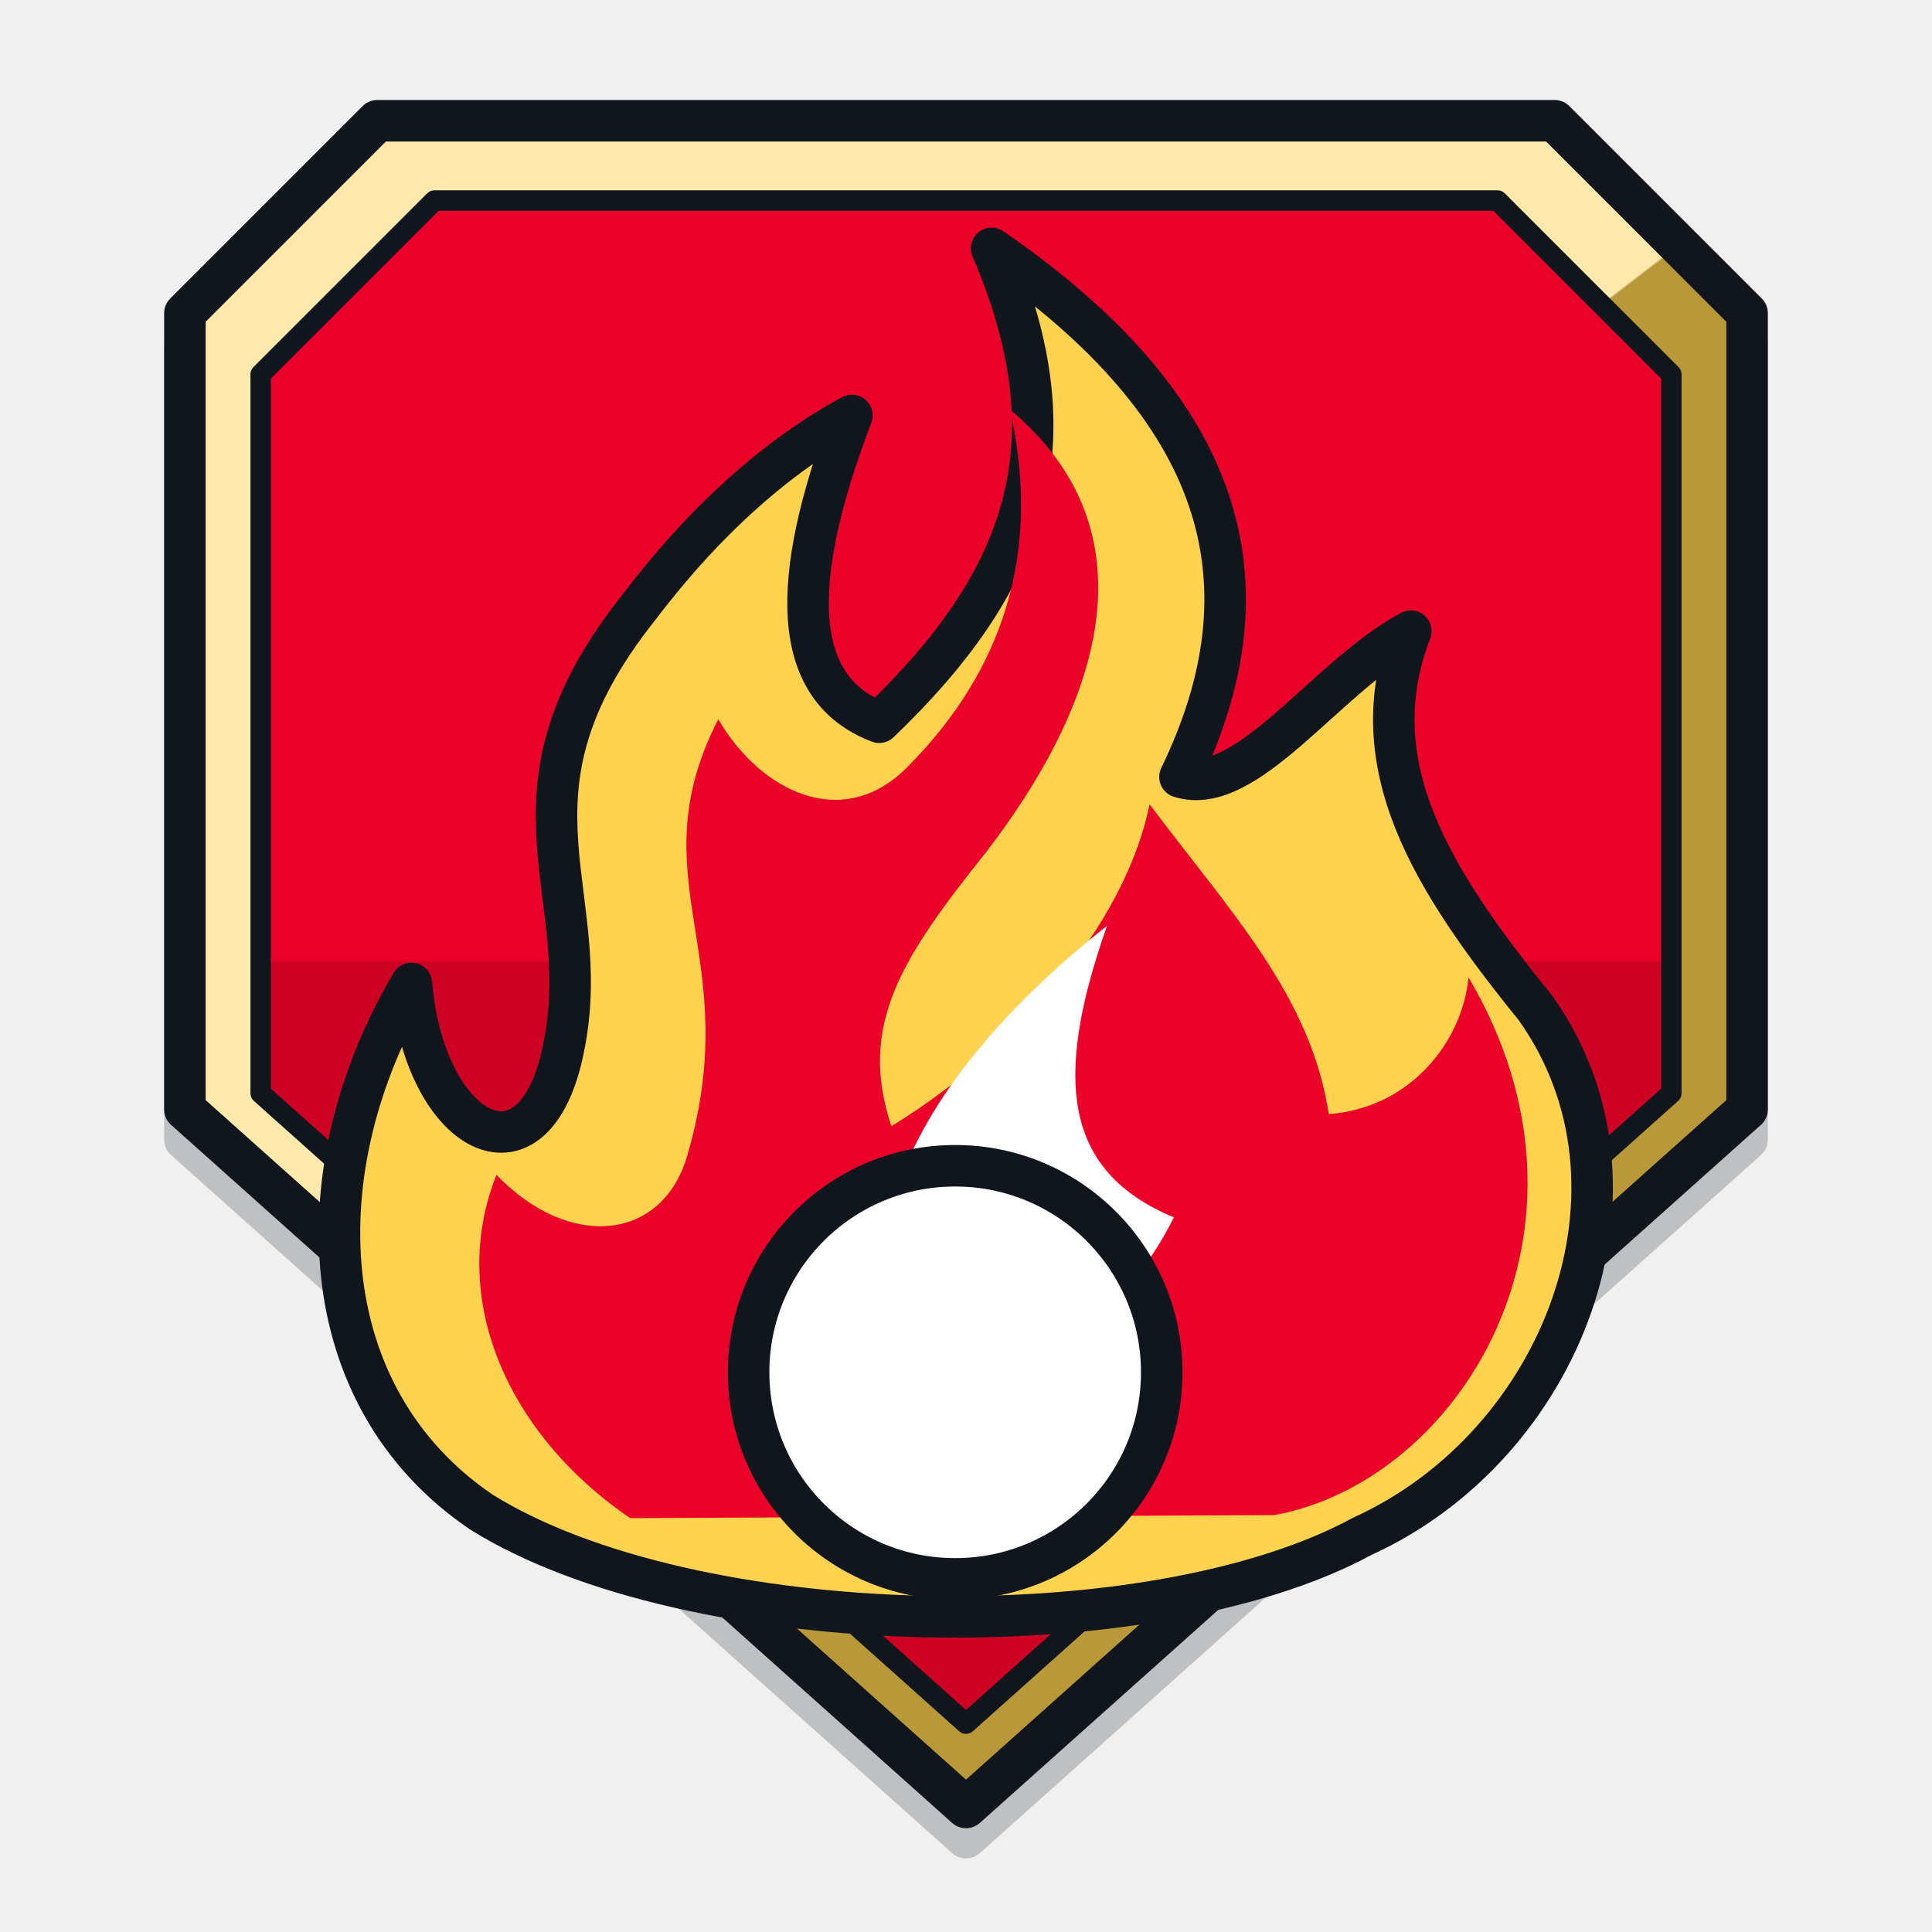
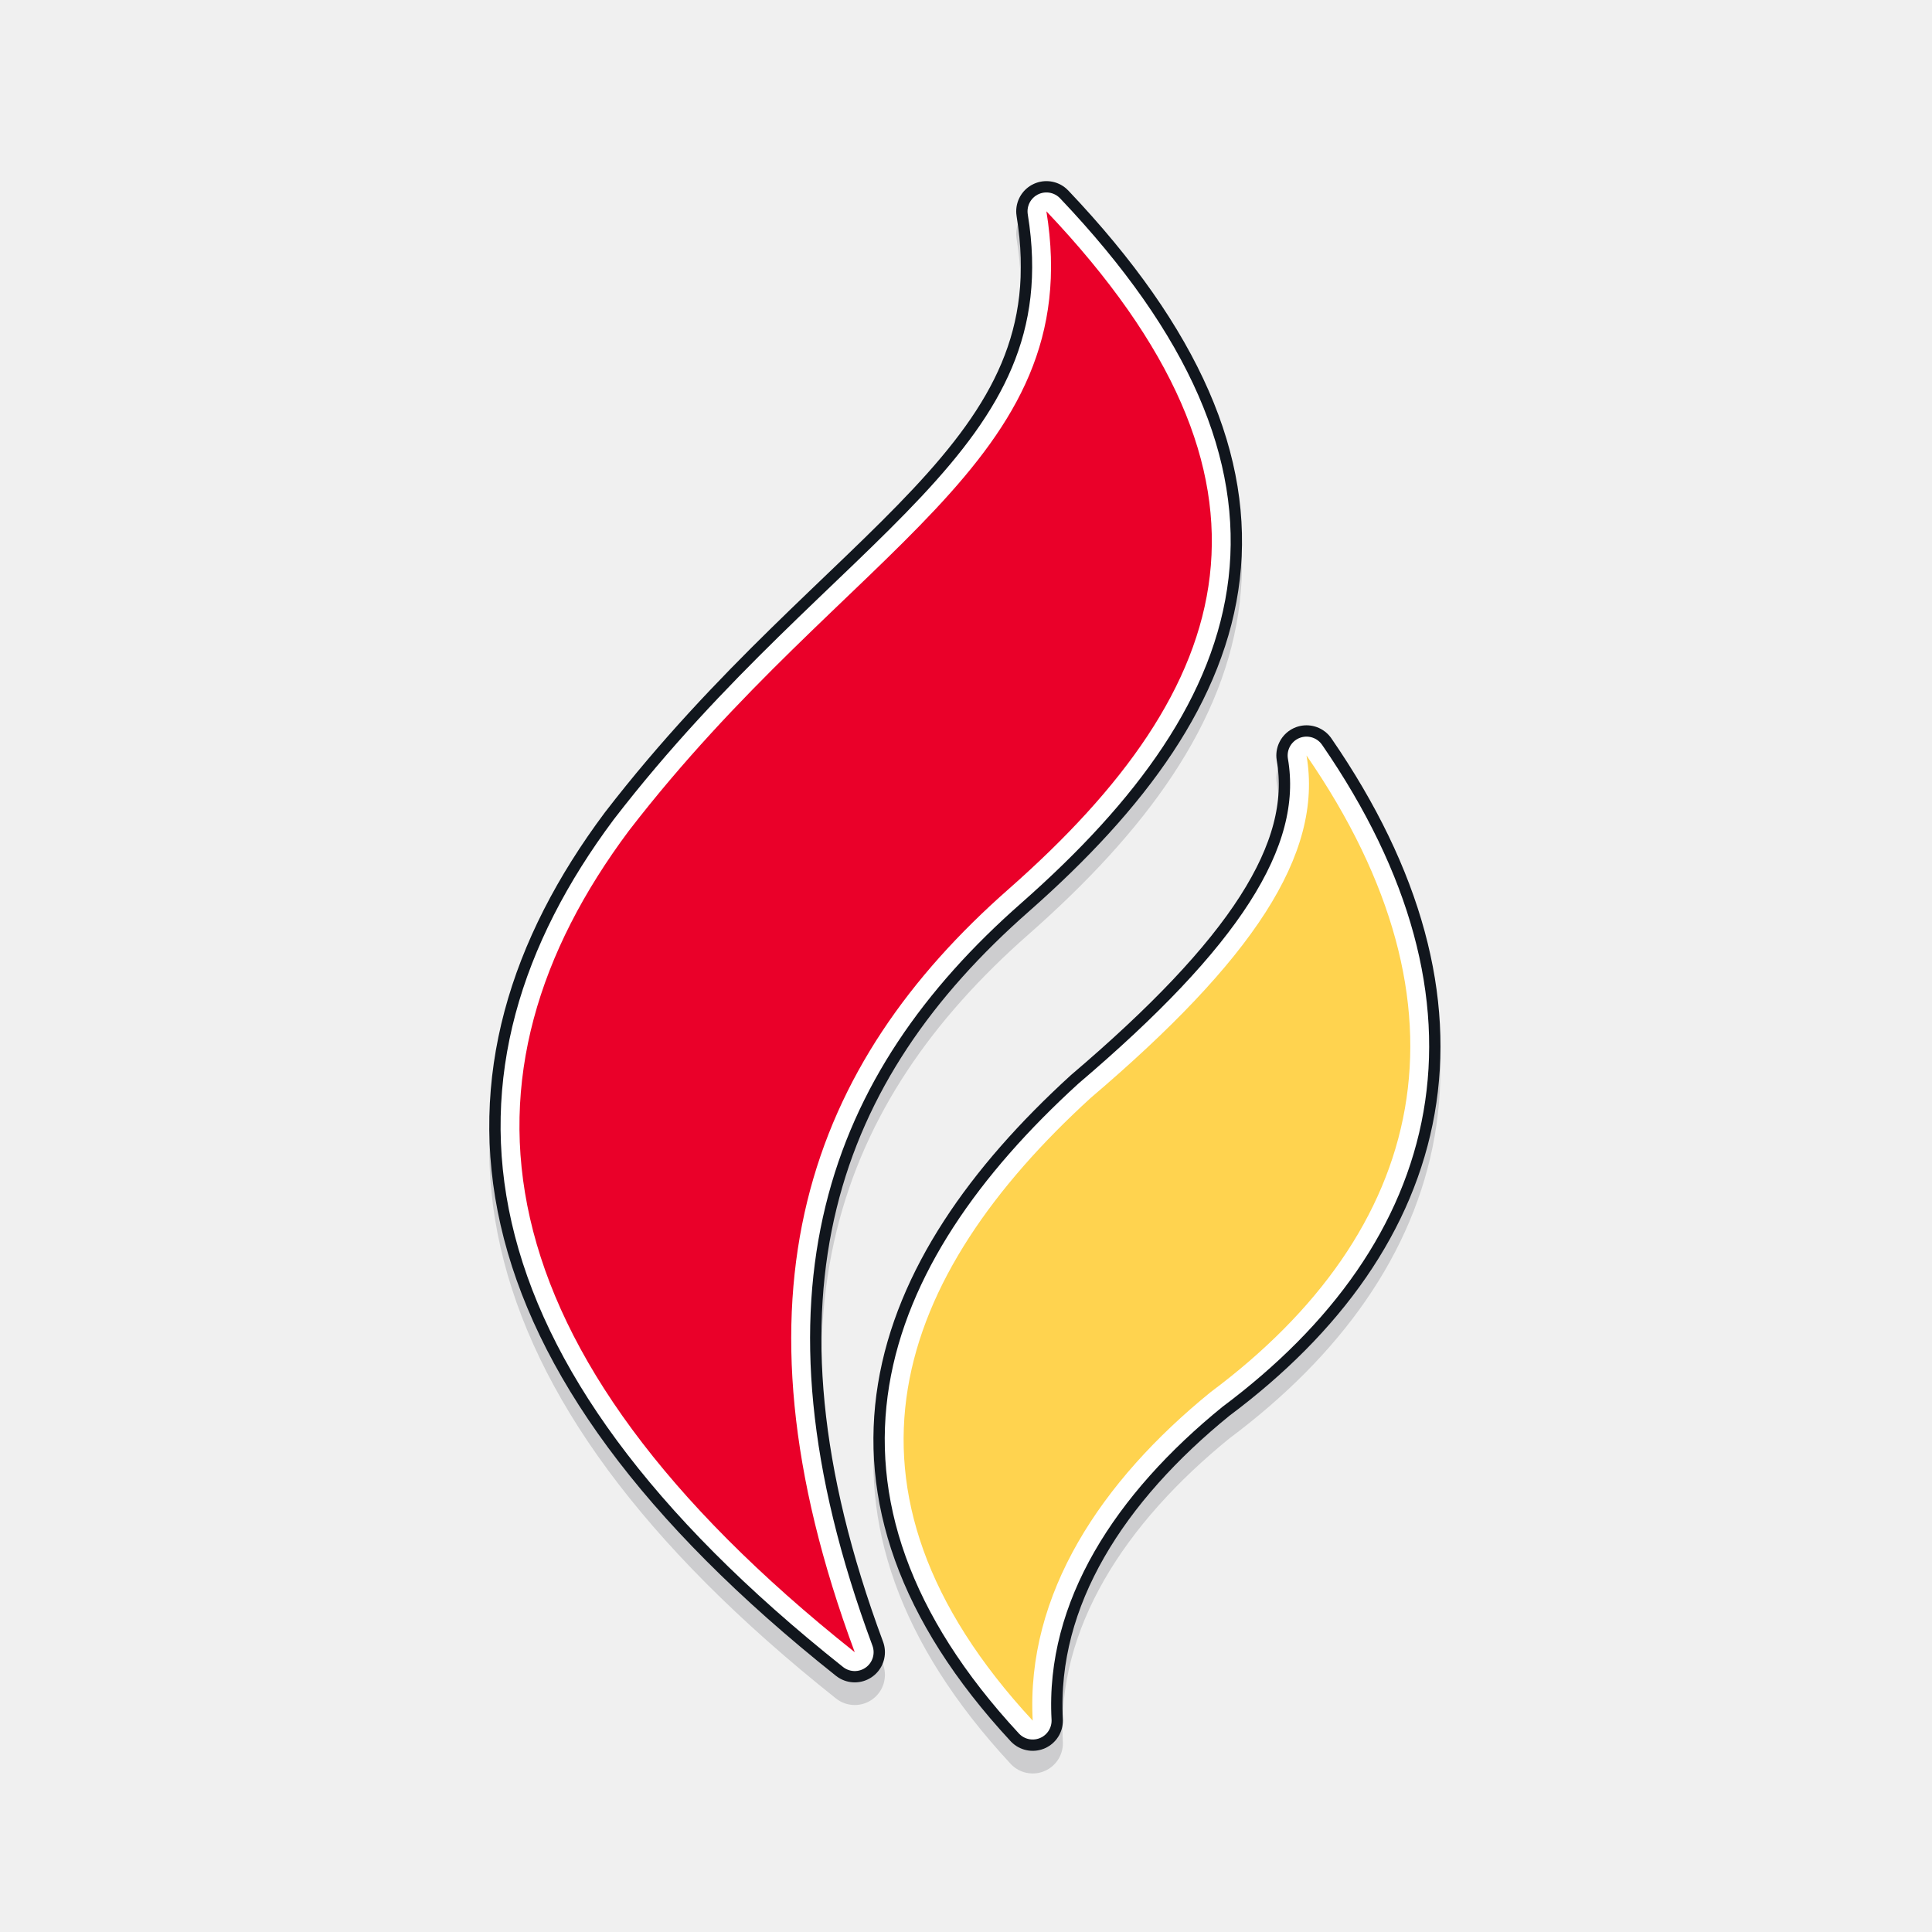
- <svg xmlns="http://www.w3.org/2000/svg" width="512" height="512" viewBox="0 0 512 512" role="img" aria-label="gwangju_blazes mark" data-derived-from-flat="true" data-shadow-offset-y="8" data-shadow-blur="0">
-   <defs>
-     <linearGradient id="metal-bevel" x1="0%" y1="0%" x2="72%" y2="100%" data-levels="2">
-       <stop offset="0%" stop-color="#FFE9AD" />
-       <stop offset="49.9%" stop-color="#FFE9AD" />
-       <stop offset="50%" stop-color="#B89839" />
-       <stop offset="100%" stop-color="#B89839" />
-     </linearGradient>
-     <linearGradient id="face-two-tone" x1="0%" y1="0%" x2="0%" y2="100%" data-levels="2">
-       <stop offset="0%" stop-color="#EA0029" />
-       <stop offset="49.9%" stop-color="#EA0029" />
-       <stop offset="50%" stop-color="#CE0024" />
-       <stop offset="100%" stop-color="#CE0024" />
-     </linearGradient>
-   </defs>
-   <path d="M100 32 H412 L463 83 V294 L256 479 L49 294 V83 Z" fill="#11161D" stroke="#11161D" stroke-width="11" stroke-linejoin="round" stroke-linecap="round" id="short-shadow" opacity=".22" transform="translate(0 8)" />
-   <g id="crest-geometry" data-flat-colors-max="4">
-     <path id="outer-frame" d="M100 32 H412 L463 83 V294 L256 479 L49 294 V83 Z" fill="url(#metal-bevel)" stroke="#11161D" stroke-width="11" stroke-linejoin="round" stroke-linecap="round" data-bevel-levels="1" />
-     <g transform="translate(256 250) scale(.903) translate(-256 -250)" data-layer="field">
-       <path id="inner-field" d="M100 32 H412 L463 83 V294 L256 479 L49 294 V83 Z" fill="url(#face-two-tone)" stroke="#11161D" stroke-width="6" stroke-linejoin="round" stroke-linecap="round" />
+ <svg xmlns="http://www.w3.org/2000/svg" width="512" height="512" viewBox="0 0 512 512" role="img" aria-label="gwangju_blazes mark32" data-derived-from-flat="true" data-shadow-offset-y="6" data-shadow-blur="0">
+   <defs />
+   <g id="short-shadow" transform="translate(0 6)" opacity=".16">
+     <g data-compact="true" transform="translate(28.789 27.882) scale(0.907)">
+       <path d="M274 31 C349 110 330 170 263 229 C205 280 179 347 218 452 C106 363 99 283 152 212 C216 129 286 105 274 31 Z" fill="#11161D" stroke="#11161D" stroke-width="17.64" stroke-linecap="round" stroke-linejoin="round" fill-rule="evenodd" />
+       <path d="M350 190 C401 264 385 329 322 376 C290 402 268 435 270 472 C207 404 230 342 287 290 C334 250 355 219 350 190 Z" fill="#11161D" stroke="#11161D" stroke-width="17.64" stroke-linecap="round" stroke-linejoin="round" fill-rule="evenodd" />
+       <path d="M274 31 C349 110 330 170 263 229 C205 280 179 347 218 452 C106 363 99 283 152 212 C216 129 286 105 274 31 Z" fill="#11161D" stroke="#11161D" stroke-width="11.025" stroke-linecap="round" stroke-linejoin="round" fill-rule="evenodd" />
+       <path d="M350 190 C401 264 385 329 322 376 C290 402 268 435 270 472 C207 404 230 342 287 290 C334 250 355 219 350 190 Z" fill="#11161D" stroke="#11161D" stroke-width="11.025" stroke-linecap="round" stroke-linejoin="round" fill-rule="evenodd" />
+       <path d="M274 31 C349 110 330 170 263 229 C205 280 179 347 218 452 C106 363 99 283 152 212 C216 129 286 105 274 31 Z" fill="#11161D" fill-rule="evenodd" />
+       <path d="M350 190 C401 264 385 329 322 376 C290 402 268 435 270 472 C207 404 230 342 287 290 C334 250 355 219 350 190 Z" fill="#11161D" fill-rule="evenodd" />
    </g>
-     <g id="mascot" data-base-contour-width="11" transform="translate(47.052 42.481) scale(0.805)">
-       <path d="M268 29 C345 82 361 139 330 203 C352 210 378 170 406 155 C389 199 413 237 447 279 C489 338 456 423 390 453 C320 491 169 488 100 445 C44 407 41 332 77 271 C81 319 115 339 126 297 C140 242 101 211 152 147 C174 118 198 97 222 84 C201 139 202 174 231 185 C279 139 296 94 268 29 Z" fill="#FFD34F" stroke="#11161D" stroke-width="13.661" stroke-linejoin="round" stroke-linecap="round" />
-       <path d="M274 82 C323 123 303 180 266 228 C238 263 224 285 235 318 C282 289 313 247 320 212 C347 248 373 275 379 314 C406 312 423 290 425 269 C474 352 422 435 361 446 L149 447 C108 419 89 374 105 334 C129 359 160 356 168 327 C187 261 151 237 178 184 C192 208 219 221 240 200 C267 173 286 135 274 82 Z" fill="#EA0029" />
-       <path d="M306 252 C288 303 292 333 328 348 C310 384 281 398 249 411 C214 369 234 309 306 252 Z" fill="#FFFFFF" />
-       <circle cx="256" cy="399" r="68" fill="#FFFFFF" stroke="#11161D" stroke-width="13.661" />
+   </g>
+   <g id="identity-geometry">
+     <g id="club-symbol" data-compact="true" transform="translate(28.789 27.882) scale(0.907)">
+       <path d="M274 31 C349 110 330 170 263 229 C205 280 179 347 218 452 C106 363 99 283 152 212 C216 129 286 105 274 31 Z" fill="#11161D" stroke="#11161D" stroke-width="17.64" stroke-linecap="round" stroke-linejoin="round" fill-rule="evenodd" />
+       <path d="M350 190 C401 264 385 329 322 376 C290 402 268 435 270 472 C207 404 230 342 287 290 C334 250 355 219 350 190 Z" fill="#11161D" stroke="#11161D" stroke-width="17.64" stroke-linecap="round" stroke-linejoin="round" fill-rule="evenodd" />
+       <path d="M274 31 C349 110 330 170 263 229 C205 280 179 347 218 452 C106 363 99 283 152 212 C216 129 286 105 274 31 Z" fill="#FFFFFF" stroke="#FFFFFF" stroke-width="11.025" stroke-linecap="round" stroke-linejoin="round" fill-rule="evenodd" />
+       <path d="M350 190 C401 264 385 329 322 376 C290 402 268 435 270 472 C207 404 230 342 287 290 C334 250 355 219 350 190 Z" fill="#FFFFFF" stroke="#FFFFFF" stroke-width="11.025" stroke-linecap="round" stroke-linejoin="round" fill-rule="evenodd" />
+       <path d="M274 31 C349 110 330 170 263 229 C205 280 179 347 218 452 C106 363 99 283 152 212 C216 129 286 105 274 31 Z" fill="#EA0029" fill-rule="evenodd" />
+       <path d="M350 190 C401 264 385 329 322 376 C290 402 268 435 270 472 C207 404 230 342 287 290 C334 250 355 219 350 190 Z" fill="#FFD34F" fill-rule="evenodd" />
    </g>
  </g>
</svg>
